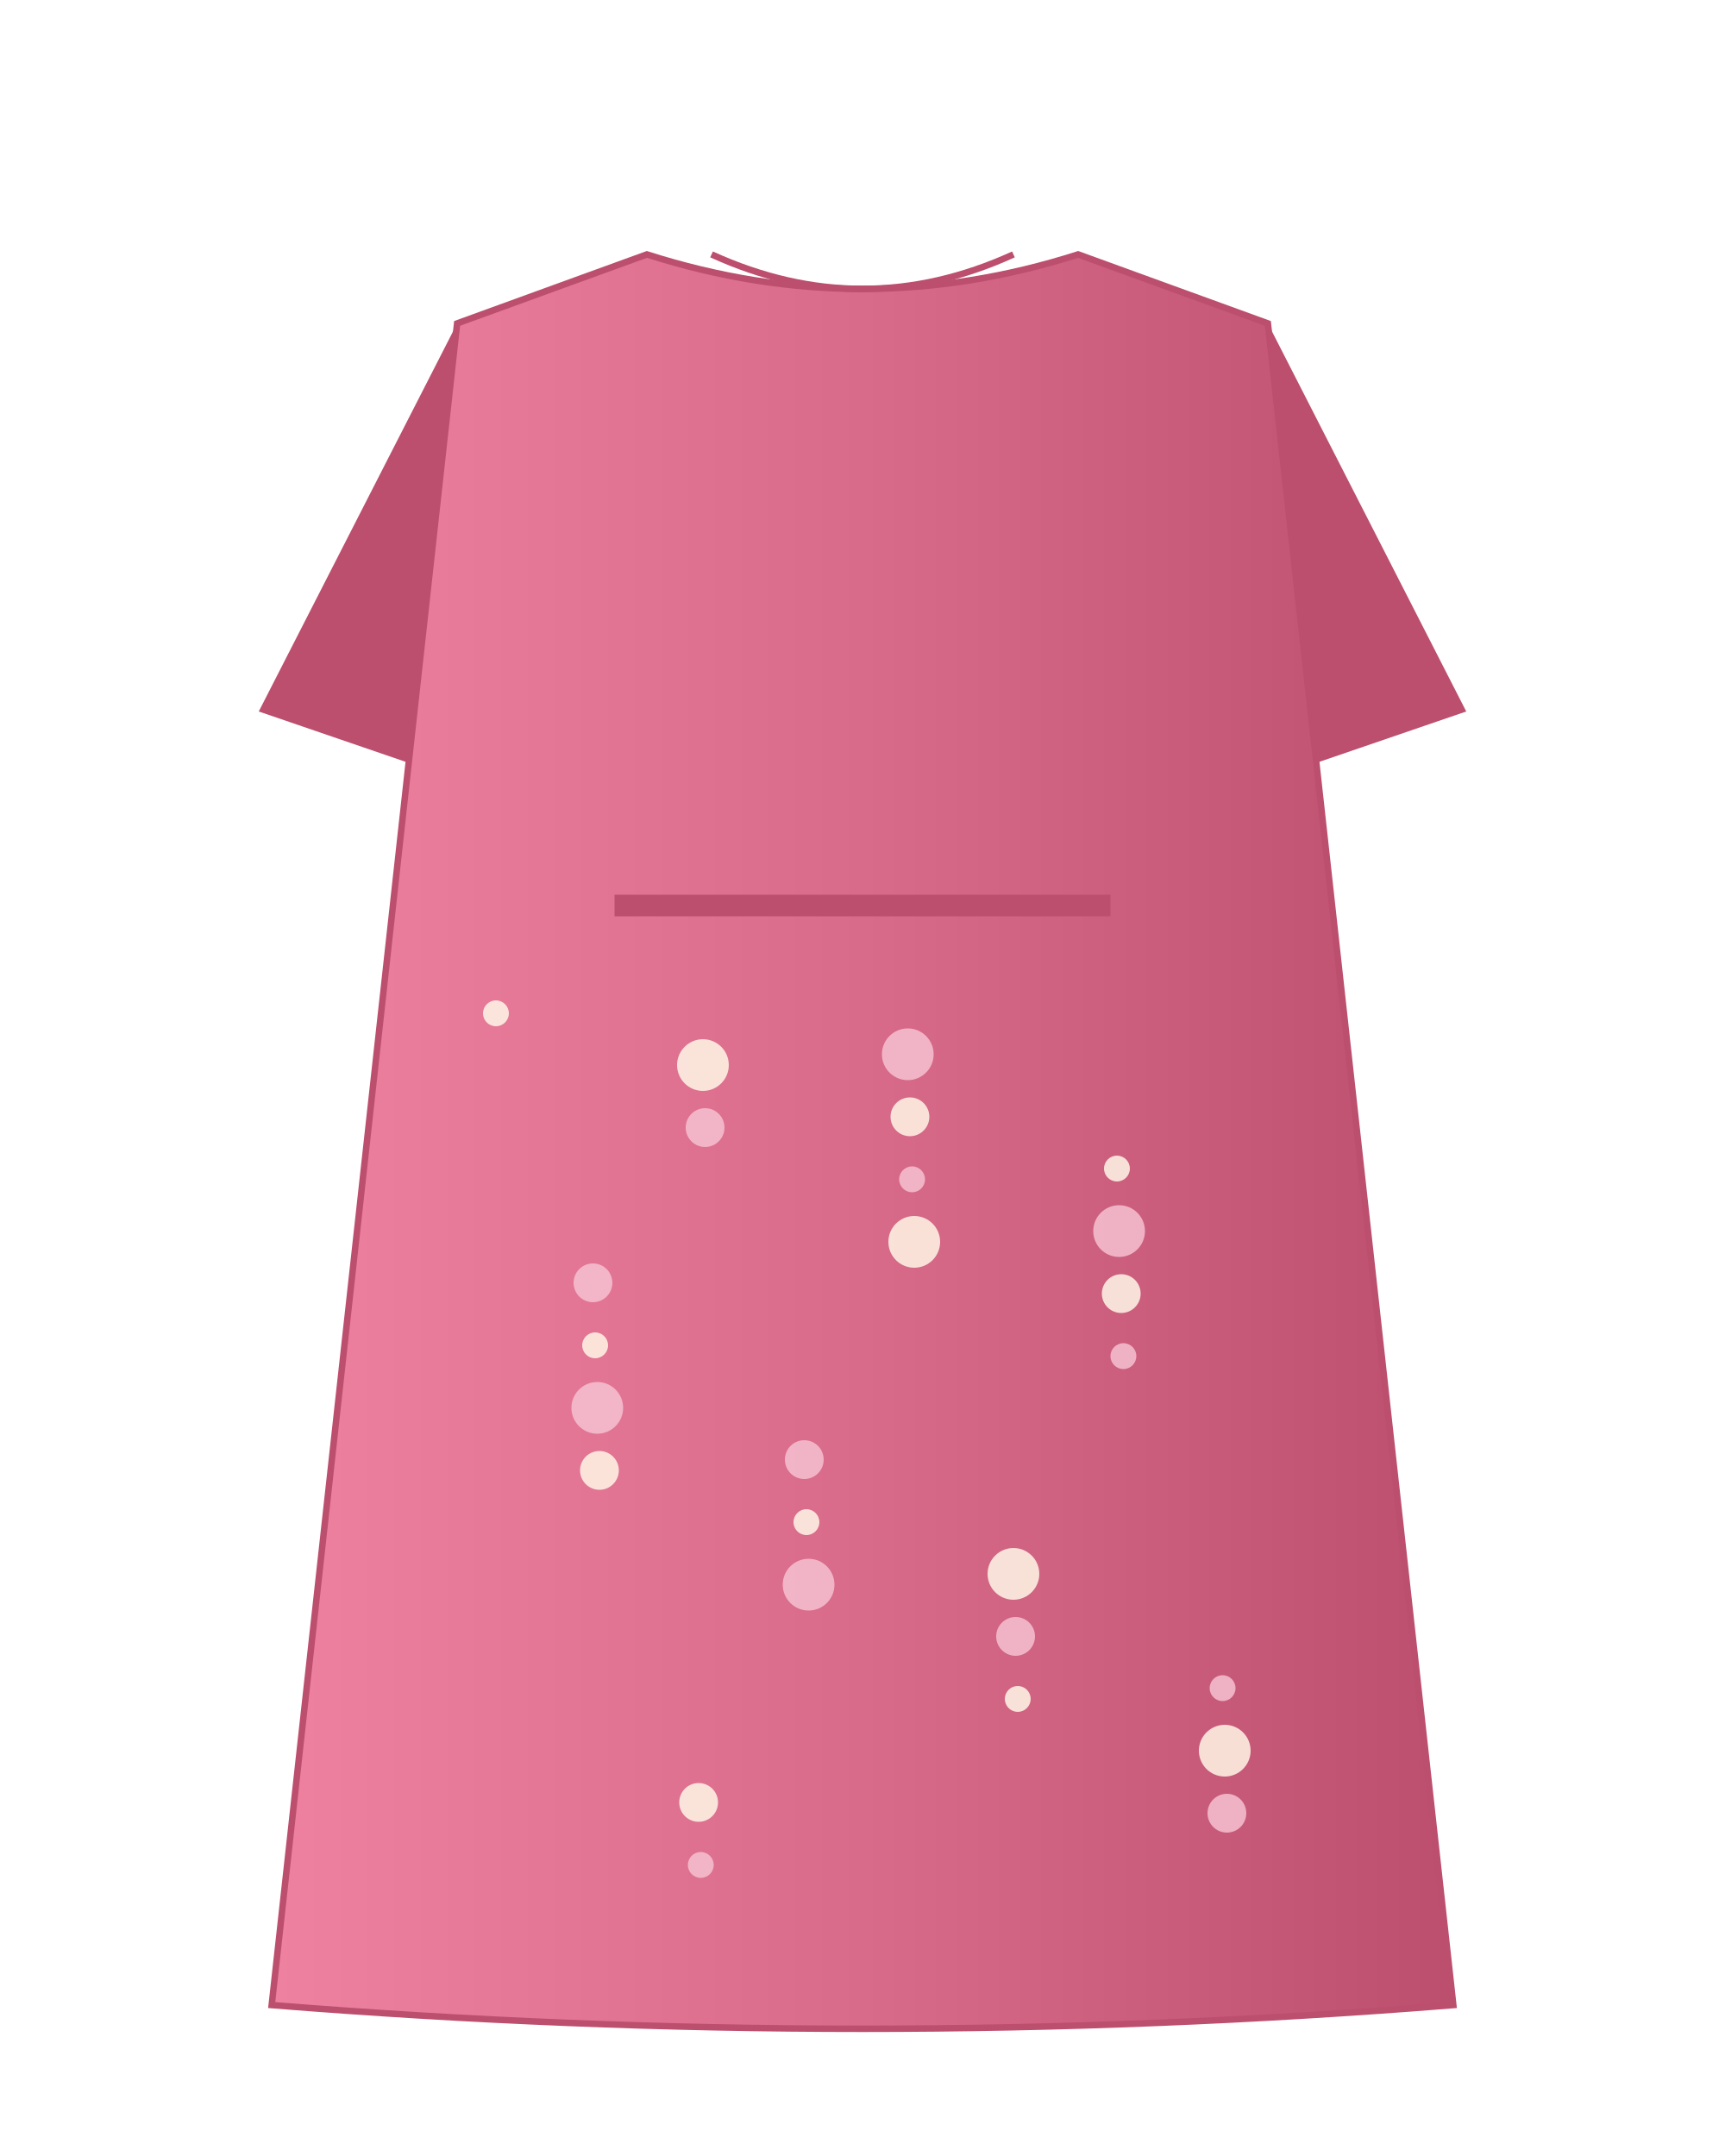
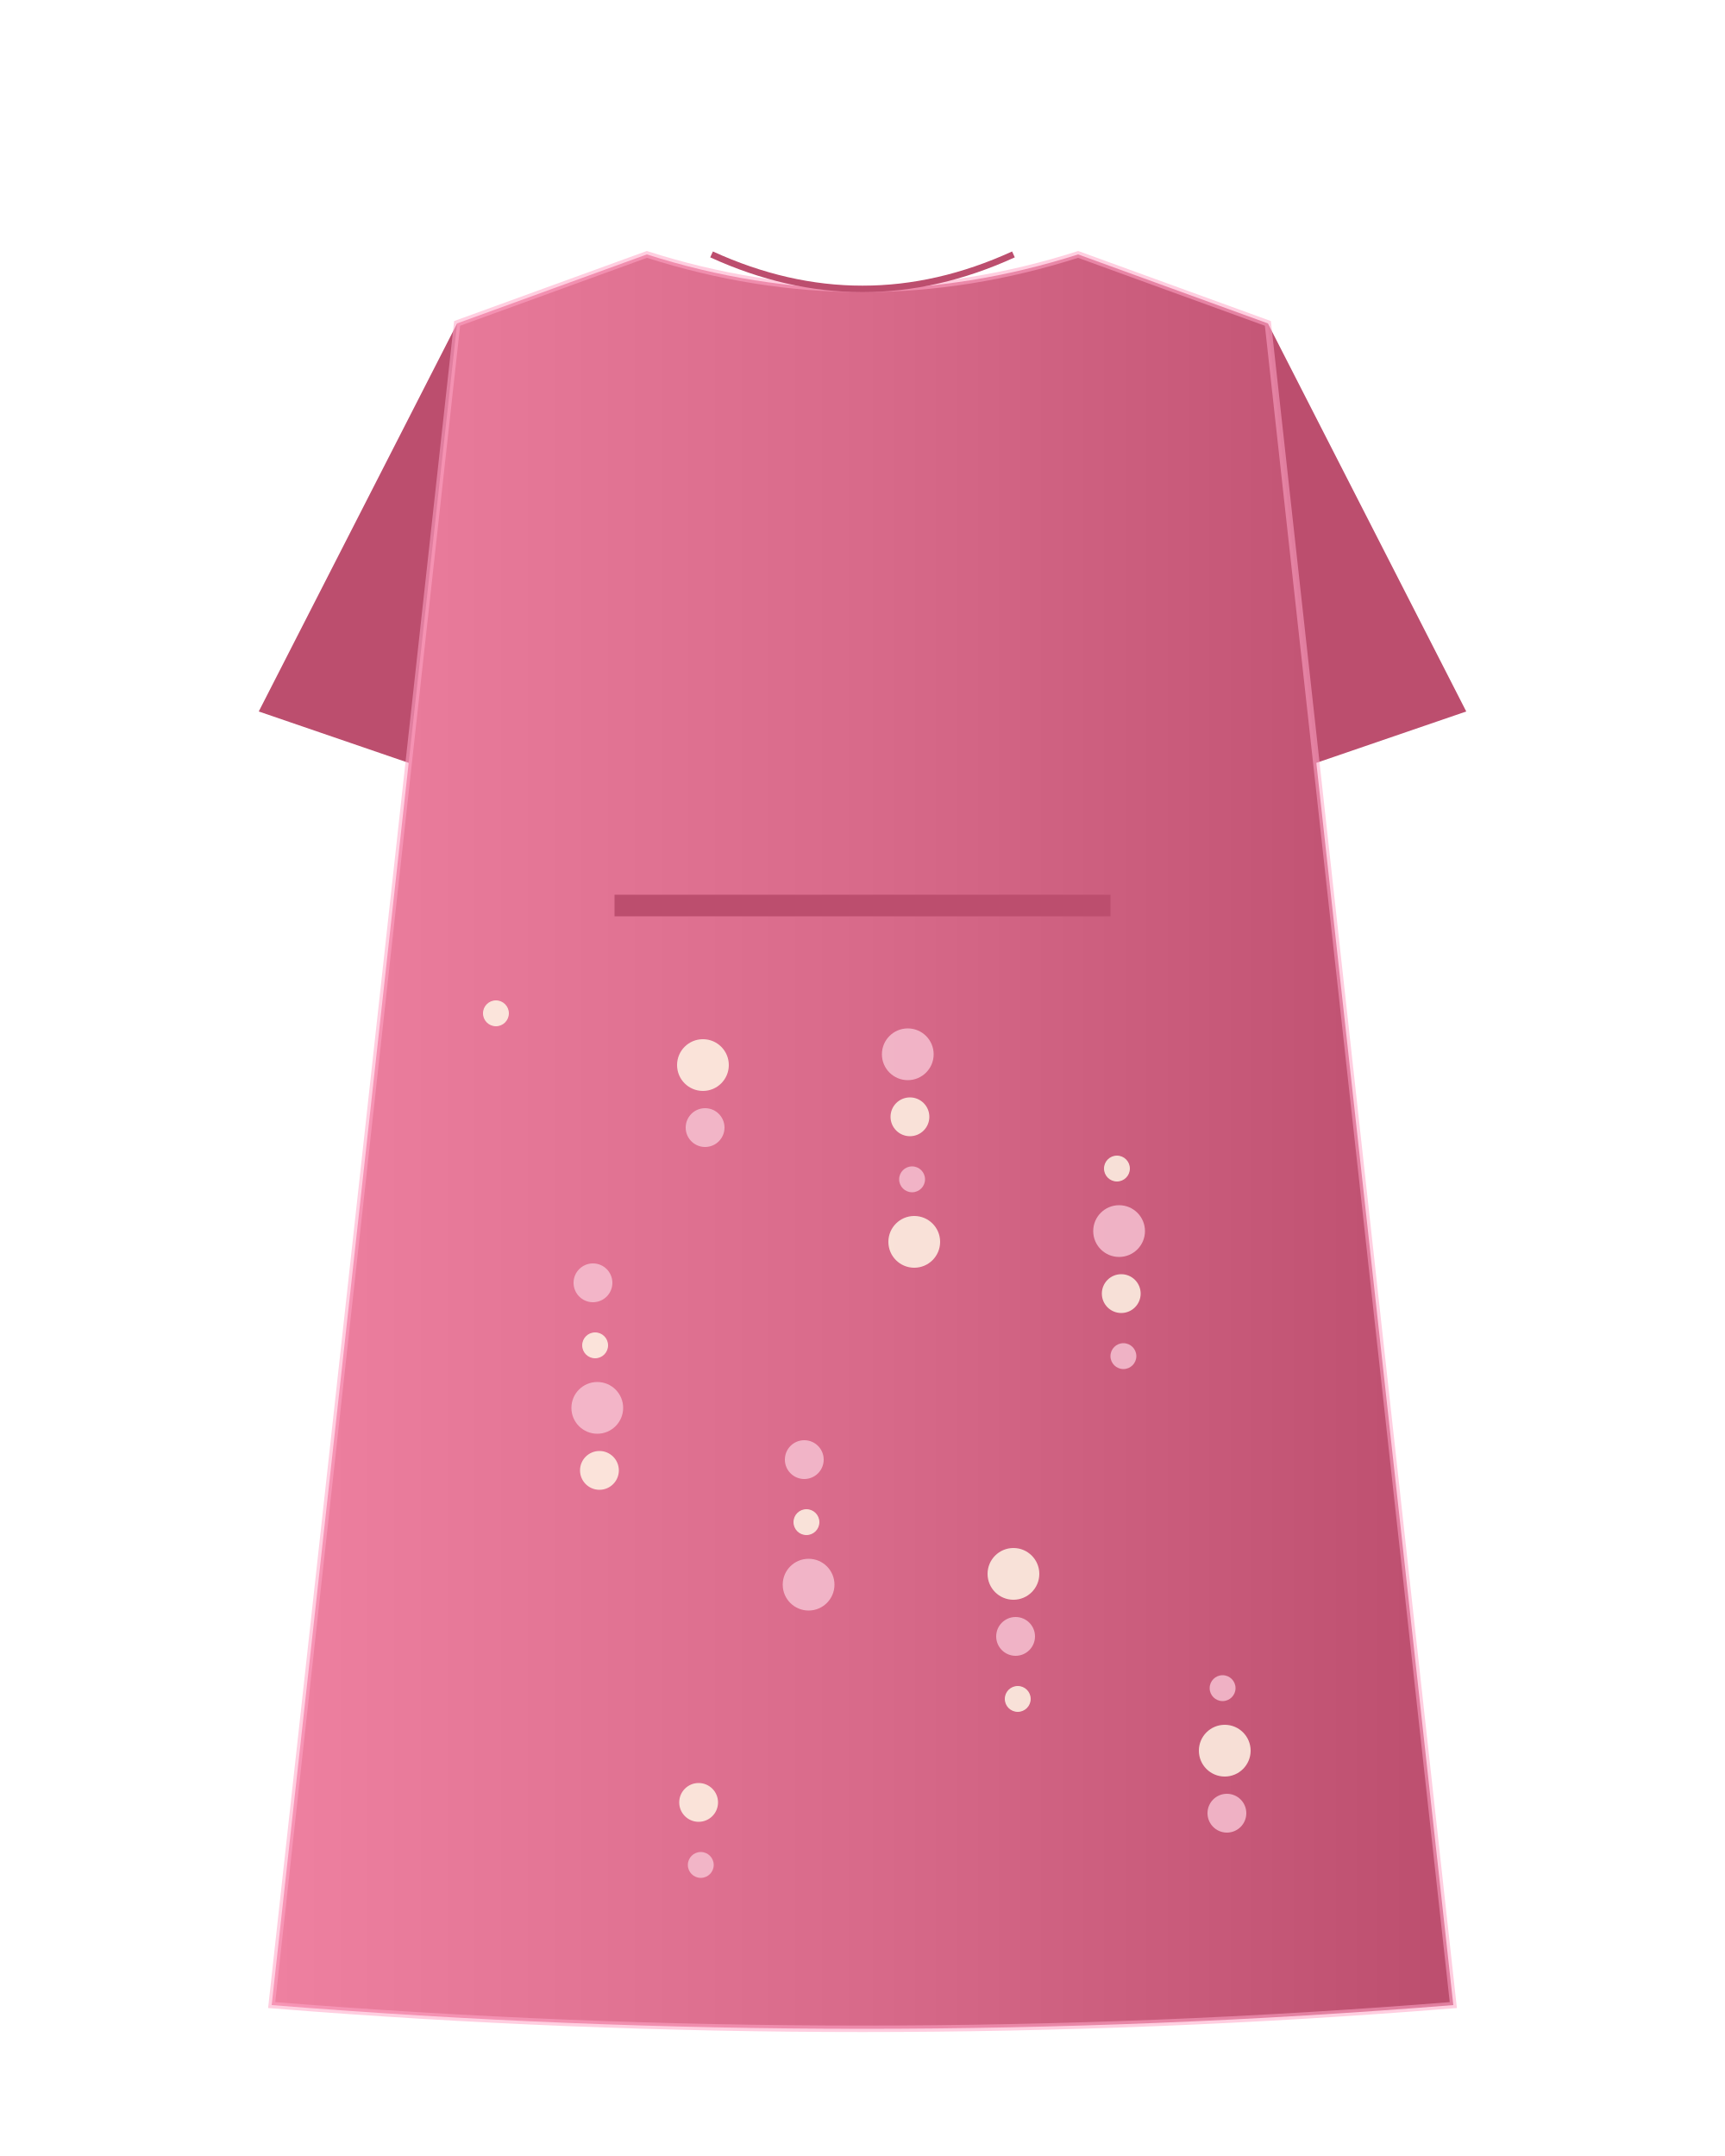
<svg xmlns="http://www.w3.org/2000/svg" viewBox="0 0 800 1000" width="800" height="1000">
  <defs>
    <linearGradient id="g" x1="0" x2="1">
      <stop offset="0" stop-color="#ee80a0" />
      <stop offset=".5" stop-color="#d86a8a" />
      <stop offset="1" stop-color="#bc4e6e" />
    </linearGradient>
  </defs>
  <path d="M212 150 L120 330 L190 354 L262 300 Z" fill="#bc4e6e" />
  <path d="M588 150 L680 330 L610 354 L538 300 Z" fill="#bc4e6e" />
-   <path d="M300 118 Q400 150 500 118 L588 150 L674 930 Q400 952 126 930 L212 150 Z" fill="url(#g)" stroke="#bc4e6e" stroke-width="3" />
+   <path d="M300 118 Q400 150 500 118 L588 150 L674 930 Q400 952 126 930 L212 150 Z" fill="url(#g)" stroke="#ffa6c6" stroke-opacity=".55" stroke-width="3" />
  <path d="M330 118 Q400 150 470 118" fill="none" stroke="#bc4e6e" stroke-width="3" />
  <path d="M285 420 H515" stroke="#bc4e6e" stroke-width="10" />
  <circle cx="230" cy="470" r="6" fill="#fff7e6" opacity=".85" />
  <circle cx="327" cy="523" r="9" fill="#f6c1d1" opacity=".85" />
  <circle cx="424" cy="576" r="12" fill="#fff7e6" opacity=".85" />
  <circle cx="521" cy="629" r="6" fill="#f6c1d1" opacity=".85" />
  <circle cx="278" cy="682" r="9" fill="#fff7e6" opacity=".85" />
  <circle cx="375" cy="735" r="12" fill="#f6c1d1" opacity=".85" />
  <circle cx="472" cy="788" r="6" fill="#fff7e6" opacity=".85" />
  <circle cx="569" cy="841" r="9" fill="#f6c1d1" opacity=".85" />
  <circle cx="326" cy="494" r="12" fill="#fff7e6" opacity=".85" />
  <circle cx="423" cy="547" r="6" fill="#f6c1d1" opacity=".85" />
  <circle cx="520" cy="600" r="9" fill="#fff7e6" opacity=".85" />
  <circle cx="277" cy="653" r="12" fill="#f6c1d1" opacity=".85" />
  <circle cx="374" cy="706" r="6" fill="#fff7e6" opacity=".85" />
  <circle cx="471" cy="759" r="9" fill="#f6c1d1" opacity=".85" />
  <circle cx="568" cy="812" r="12" fill="#fff7e6" opacity=".85" />
  <circle cx="325" cy="865" r="6" fill="#f6c1d1" opacity=".85" />
  <circle cx="422" cy="518" r="9" fill="#fff7e6" opacity=".85" />
  <circle cx="519" cy="571" r="12" fill="#f6c1d1" opacity=".85" />
  <circle cx="276" cy="624" r="6" fill="#fff7e6" opacity=".85" />
  <circle cx="373" cy="677" r="9" fill="#f6c1d1" opacity=".85" />
  <circle cx="470" cy="730" r="12" fill="#fff7e6" opacity=".85" />
  <circle cx="567" cy="783" r="6" fill="#f6c1d1" opacity=".85" />
  <circle cx="324" cy="836" r="9" fill="#fff7e6" opacity=".85" />
  <circle cx="421" cy="489" r="12" fill="#f6c1d1" opacity=".85" />
  <circle cx="518" cy="542" r="6" fill="#fff7e6" opacity=".85" />
  <circle cx="275" cy="595" r="9" fill="#f6c1d1" opacity=".85" />
</svg>
